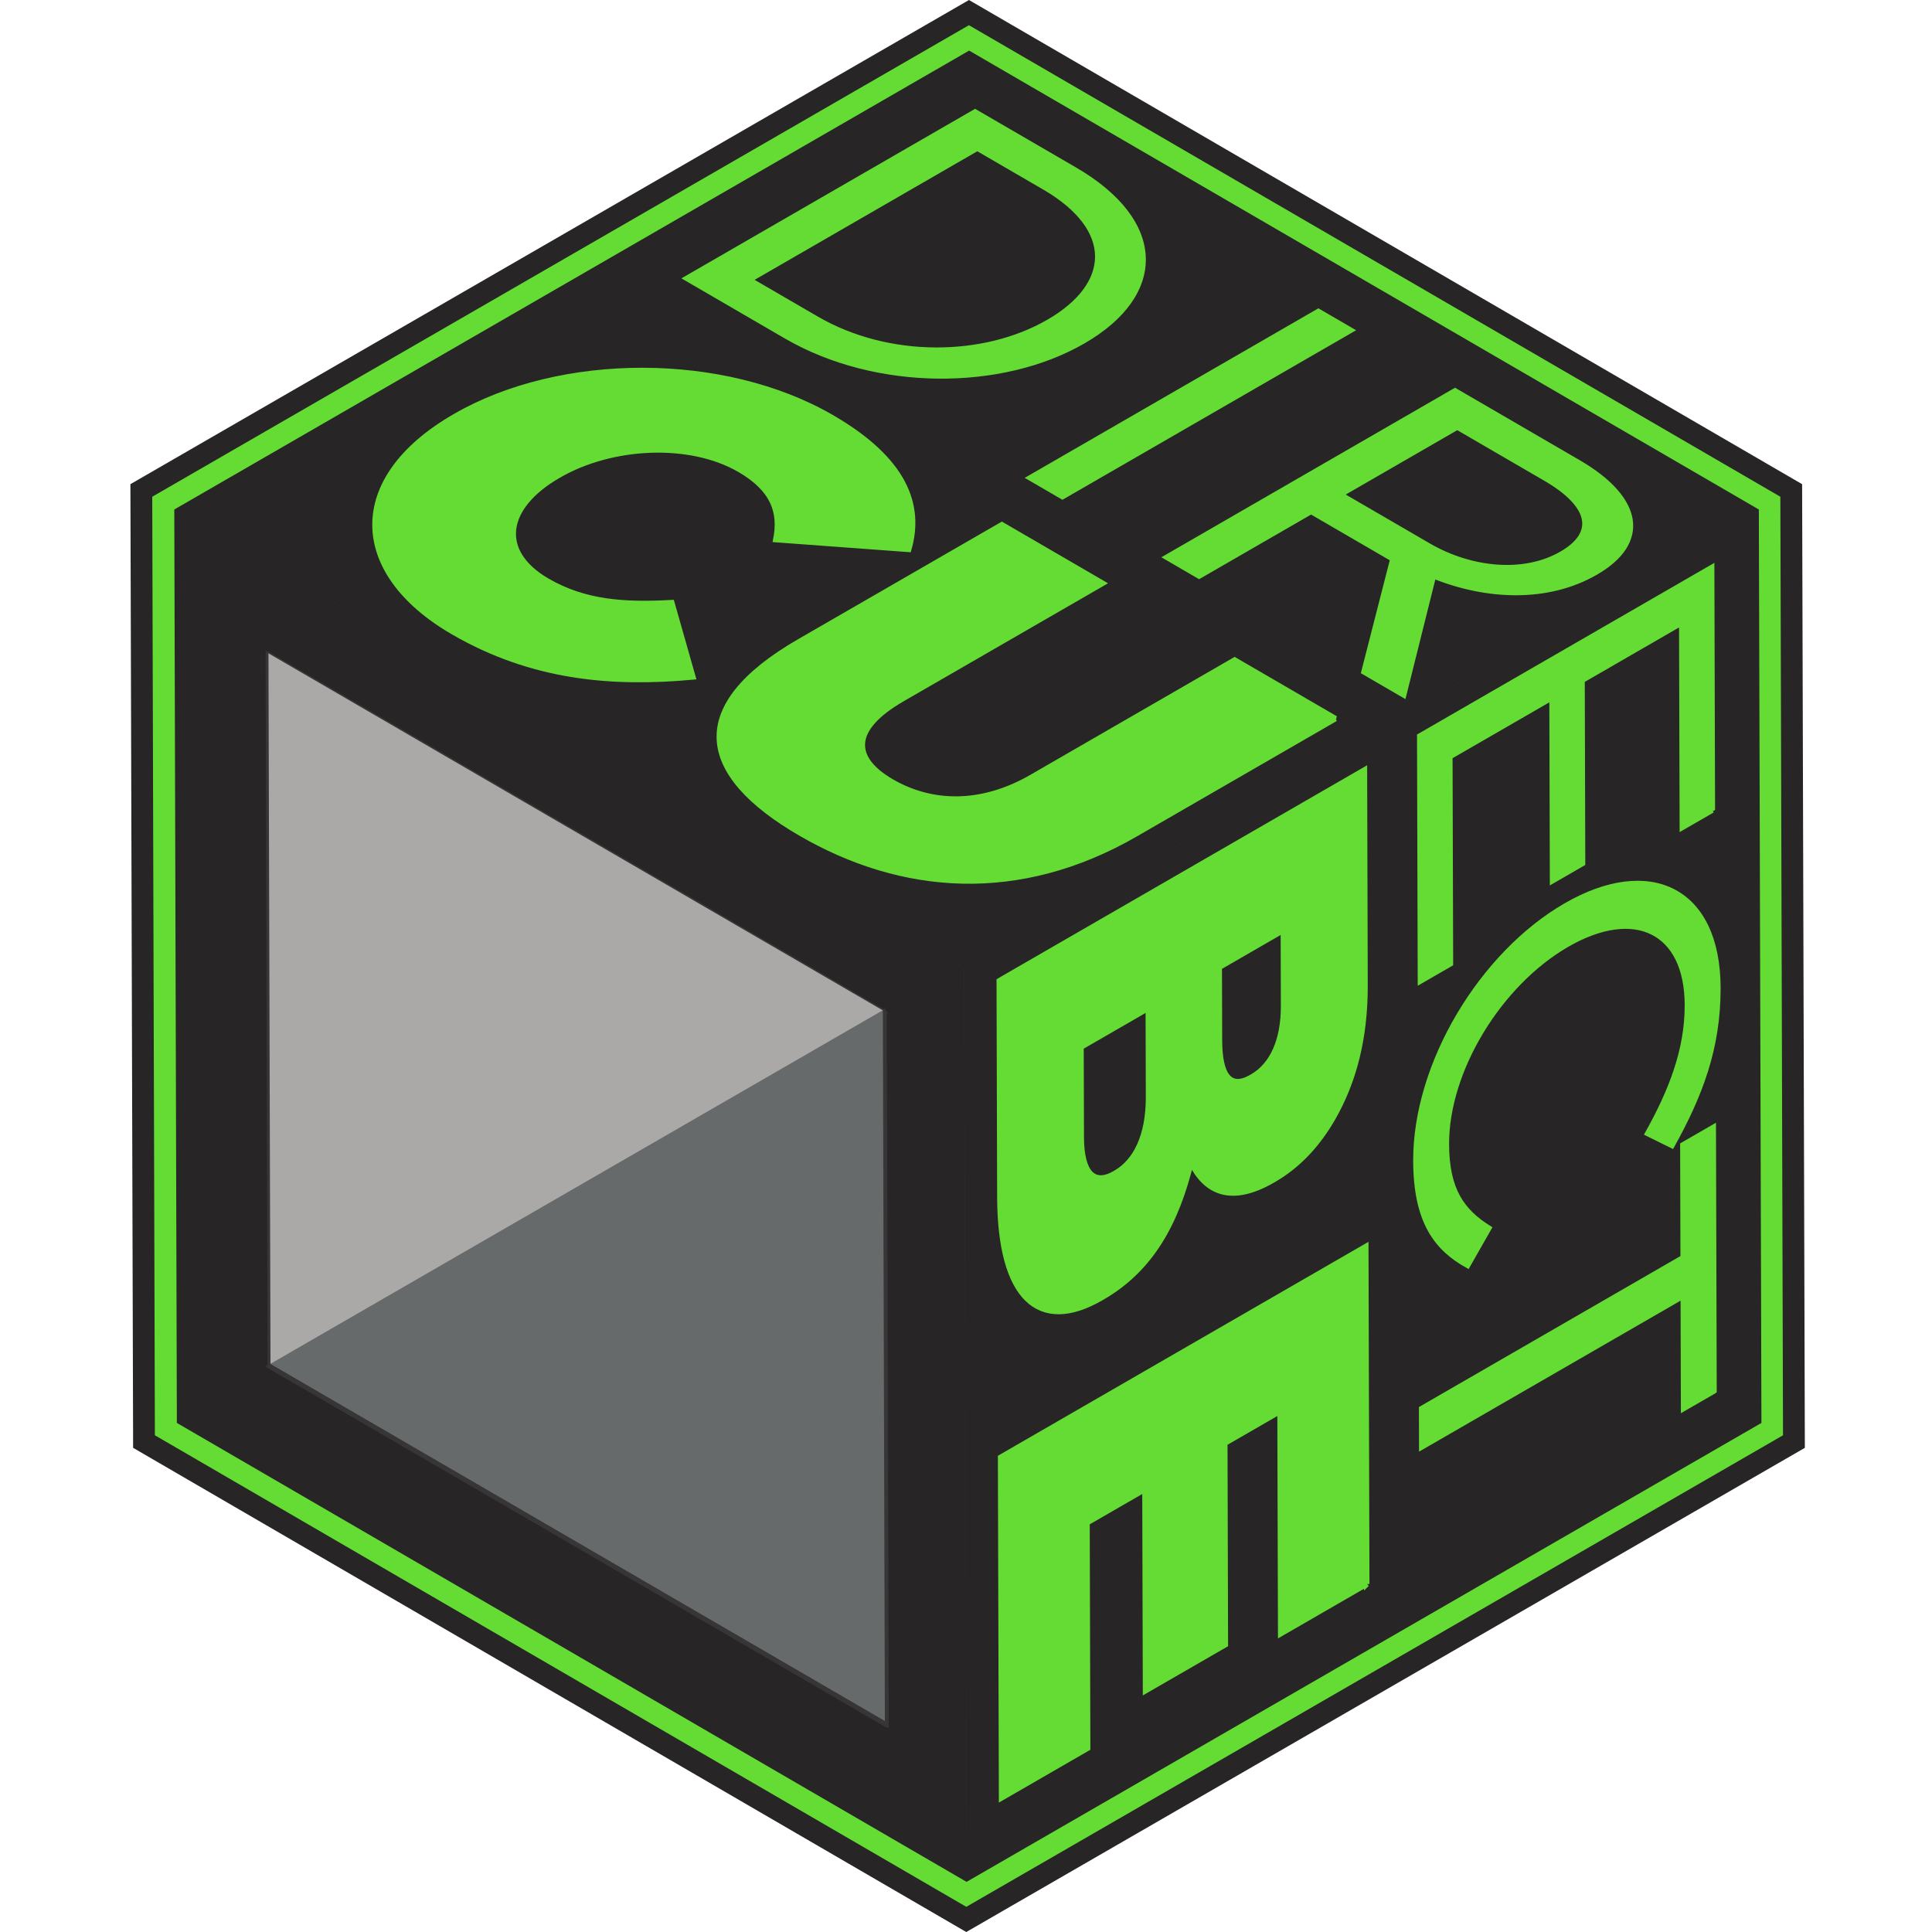
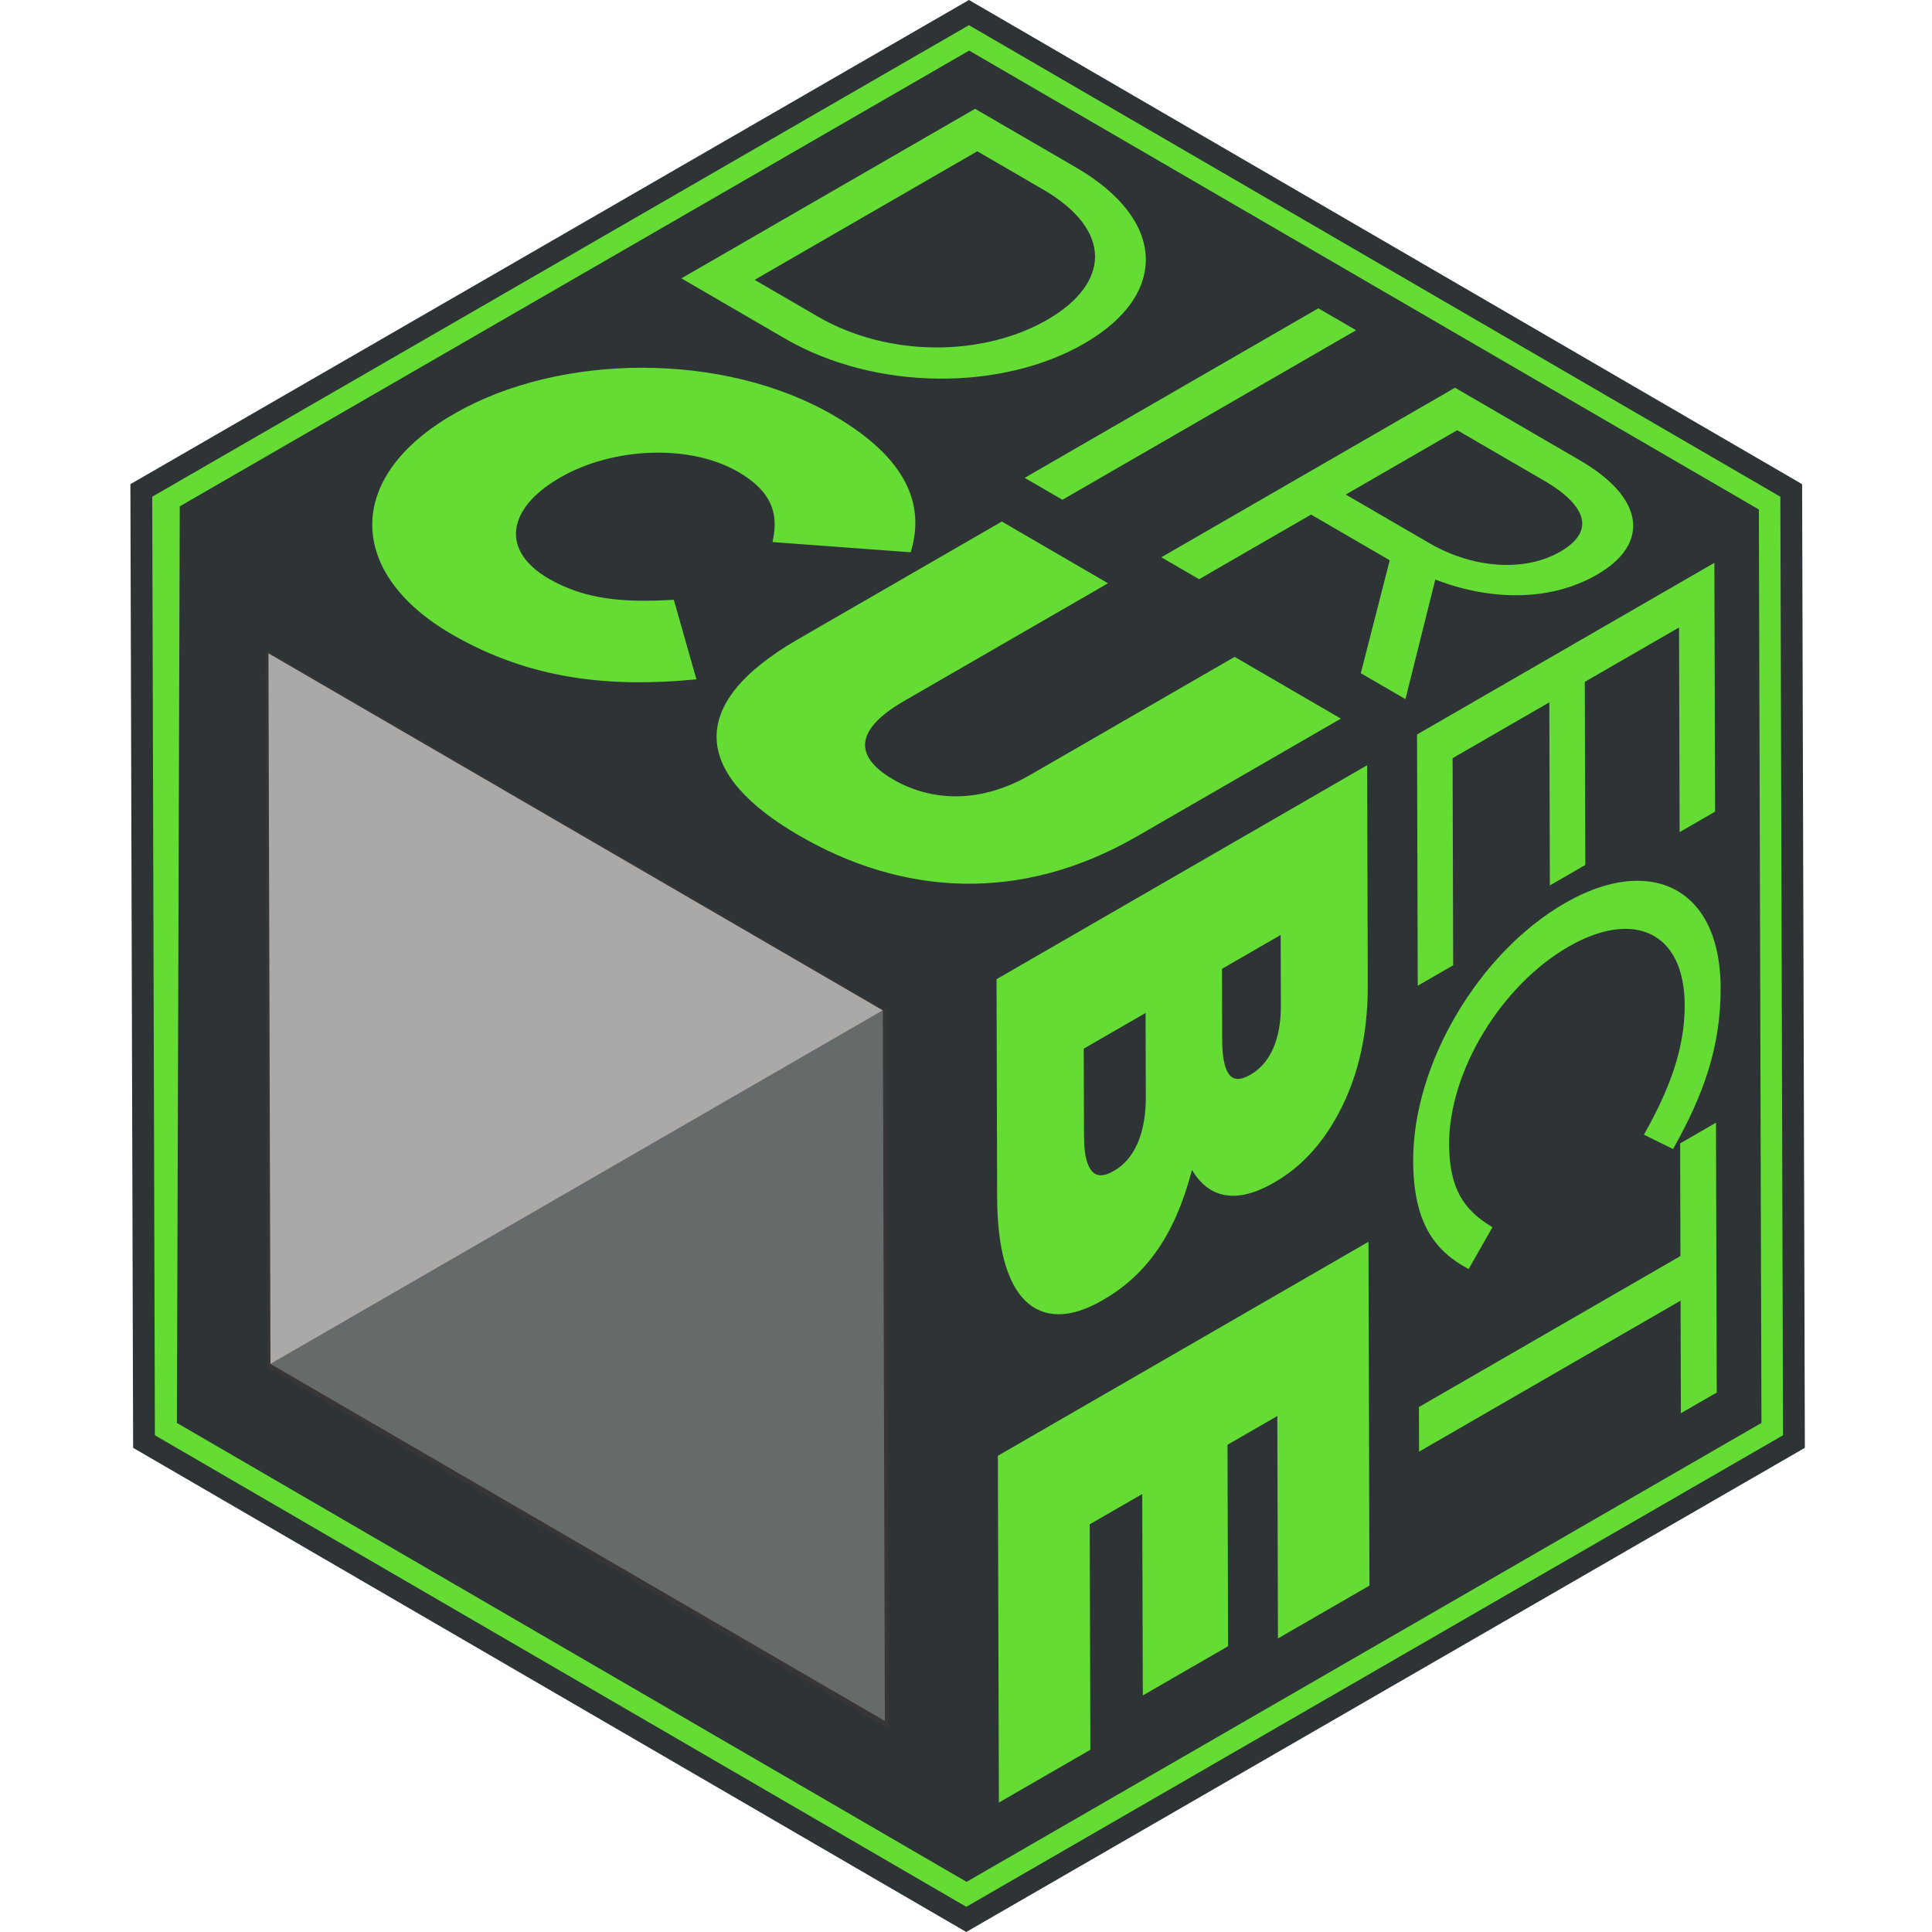
<svg xmlns="http://www.w3.org/2000/svg" id="svg4320" version="1.1" xml:space="preserve" width="200" height="200" viewBox="0 0 200 200">
  <defs id="defs4324" />
  <g id="g4328" transform="matrix(1.25,0,0,-1.25,-146.9407,674.0739)">
-     <path d="m 129.478,419.877 -0.222,78.766 68.541,39.573 68.098,-39.574 0.223,-78.767 -68.542,-39.574 -68.098,39.575 z" style="fill:#64dc34;fill-opacity:1;fill-rule:nonzero;stroke:#272525;stroke-width:1.805;stroke-linecap:butt;stroke-linejoin:miter;stroke-miterlimit:2.613;stroke-dasharray:none;stroke-opacity:1" id="path4336" />
-     <path d="m 261.41,496.023 -63.601,36.961 -64.015,-36.96 0.208,-73.565 63.601,-36.961 64.015,36.96 -0.208,73.565 z" style="fill:#373535;fill-opacity:1;fill-rule:nonzero;stroke:#272525;stroke-width:3.61;stroke-linecap:butt;stroke-linejoin:miter;stroke-miterlimit:10;stroke-dasharray:none;stroke-opacity:1" id="path4338" />
-     <path d="m 197.606,385.502 -63.6,36.96 -0.208,73.559 63.599,-36.96 0.209,-73.559 z" style="fill:#272525;fill-opacity:1;fill-rule:nonzero;stroke:none" id="path4340" />
-     <path d="m 197.397,459.06 -63.599,36.96 64.015,36.959 63.6,-36.96 -64.016,-36.96 z" style="fill:#272525;fill-opacity:1;fill-rule:nonzero;stroke:none" id="path4342" />
-     <path d="m 261.413,496.02 0.209,-73.559 -64.016,-36.959 -0.209,73.559 64.016,36.96 z" style="fill:#272525;fill-opacity:1;fill-rule:nonzero;stroke:none" id="path4344" />
-     <path d="m 179.599,516.085 18.891,10.907 5.554,-3.227 c 6,-3.487 5.673,-8.112 0.352,-11.183 -5.325,-3.075 -13.245,-3.211 -19.245,0.276 l -5.553,3.227 z m 26.937,9.12 0,0 -8.231,4.783 -23.871,-13.782 8.231,-4.783 c 7.456,-4.333 17.821,-4.315 24.574,-0.416 6.753,3.899 6.753,9.865 -0.702,14.198 z" style="fill:#64dc34;fill-opacity:1;fill-rule:nonzero;stroke:#64dc34;stroke-width:0.451;stroke-linecap:butt;stroke-linejoin:miter;stroke-miterlimit:2.613;stroke-dasharray:none;stroke-opacity:1" id="path4346" />
-     <path d="m 229.411,511.911 -2.677,1.556 -23.871,-13.782 2.677,-1.556 23.871,13.782 z" style="fill:#64dc34;fill-opacity:1;fill-rule:nonzero;stroke:#64dc34;stroke-width:0.451;stroke-linecap:butt;stroke-linejoin:miter;stroke-miterlimit:2.613;stroke-dasharray:none;stroke-opacity:1" id="path4348" />
-     <path d="m 228.552,498.303 9.685,5.591 7.32,-4.254 c 3.828,-2.226 4.292,-4.549 1.327,-6.26 -3.102,-1.791 -7.489,-1.379 -11.046,0.688 l -7.286,4.235 z m 19.698,2.659 0,0 -10.199,5.928 -23.87,-13.782 2.678,-1.556 9.272,5.354 6.775,-3.937 -2.395,-9.351 3.289,-1.912 2.464,9.864 c 4.411,-1.775 9.444,-2.01 13.435,0.295 4.293,2.478 3.772,6.064 -1.449,9.097 z" style="fill:#64dc34;fill-opacity:1;fill-rule:nonzero;stroke:#64dc34;stroke-width:0.451;stroke-linecap:butt;stroke-linejoin:miter;stroke-miterlimit:2.613;stroke-dasharray:none;stroke-opacity:1" id="path4350" />
-     <path d="m 186.457,504.671 c -8.989,5.224 -22.468,5.151 -31.17,0.127 l -0.088,-0.051 c -8.916,-5.147 -8.615,-12.885 -0.139,-17.811 6.567,-3.816 13.197,-4.355 19.877,-3.74 l -1.75,6.155 c -3.957,-0.219 -7.228,0.003 -10.321,1.8 -4.151,2.412 -3.577,6.13 0.902,8.717 l 0.083,0.048 c 4.353,2.513 10.818,2.859 14.969,0.447 2.842,-1.651 3.423,-3.572 2.982,-5.791 l 11.007,-0.811 c 1.049,3.645 -0.293,7.388 -6.352,10.91 z" style="fill:#64dc34;fill-opacity:1;fill-rule:nonzero;stroke:#64dc34;stroke-width:0.451;stroke-linecap:butt;stroke-linejoin:miter;stroke-miterlimit:2.613;stroke-dasharray:none;stroke-opacity:1" id="path4352" />
-     <path d="m 228.152,479.747 -8.351,4.853 -16.805,-9.703 c -4.184,-2.415 -8.303,-2.292 -11.61,-0.371 -3.305,1.921 -3.423,4.362 0.887,6.85 l 16.592,9.579 -8.345,4.85 -16.767,-9.68 c -9.339,-5.392 -8.352,-10.958 0.079,-15.859 8.434,-4.901 18.125,-5.642 27.766,-0.076 l 16.553,9.557 z" style="fill:#64dc34;fill-opacity:1;fill-rule:nonzero;stroke:#64dc34;stroke-width:0.451;stroke-linecap:butt;stroke-linejoin:miter;stroke-miterlimit:2.613;stroke-dasharray:none;stroke-opacity:1" id="path4354" />
-     <path d="m 259.362,472.17 -0.057,20.087 -24.176,-13.958 0.058,-20.285 2.485,1.435 -0.05,17.149 8.464,4.886 0.042,-15.162 2.486,1.435 -0.043,15.162 8.257,4.767 0.048,-16.95 2.485,1.435 z" style="fill:#64dc34;fill-opacity:1;fill-rule:nonzero;stroke:#64dc34;stroke-width:0.451;stroke-linecap:butt;stroke-linejoin:miter;stroke-miterlimit:2.613;stroke-dasharray:none;stroke-opacity:1" id="path4356" />
-     <path d="m 259.822,457.447 c -0.023,8.178 -5.672,10.798 -12.579,6.811 -6.978,-4.029 -12.454,-13.111 -12.432,-21.129 0.015,-5.041 1.719,-7.237 4.28,-8.664 l 1.756,3.081 c -2.215,1.39 -3.501,3.15 -3.512,6.958 -0.018,6.114 4.357,13.292 9.984,16.541 5.632,3.252 9.961,1.137 9.978,-5.016 0.011,-3.77 -1.361,-7.186 -3.289,-10.641 l 2.008,-0.991 c 2.272,4.096 3.819,8.01 3.805,13.051 z" style="fill:#64dc34;fill-opacity:1;fill-rule:nonzero;stroke:#64dc34;stroke-width:0.451;stroke-linecap:butt;stroke-linejoin:miter;stroke-miterlimit:2.613;stroke-dasharray:none;stroke-opacity:1" id="path4358" />
-     <path d="m 259.5,424.066 -0.062,21.825 -2.519,-1.454 0.026,-9.329 -21.658,-12.504 0.009,-3.175 21.658,12.504 0.026,-9.322 2.519,1.454 z" style="fill:#64dc34;fill-opacity:1;fill-rule:nonzero;stroke:#64dc34;stroke-width:0.451;stroke-linecap:butt;stroke-linejoin:miter;stroke-miterlimit:2.613;stroke-dasharray:none;stroke-opacity:1" id="path4360" />
-     <path d="m 207.078,452.543 5.571,3.217 0.02,-7.348 c 0.01,-3.227 -1.065,-5.338 -2.712,-6.288 l -0.083,-0.048 c -1.773,-1.024 -2.769,0.092 -2.776,3.018 l -0.021,7.45 z m 11.448,6.61 0,0 5.309,3.066 0.018,-6.255 c 0.009,-2.882 -0.938,-4.92 -2.578,-5.866 l -0.083,-0.048 c -1.774,-1.024 -2.64,0.12 -2.649,3.046 l -0.017,6.057 z m 12.073,-1.483 0,0 -0.05,17.825 -30.243,-17.46 0.051,-17.922 c 0.023,-8.293 3.195,-11.338 8.377,-8.346 l 0.089,0.052 c 4.104,2.369 6.169,6.25 7.365,11.17 1.176,-2.406 3.257,-3.496 6.754,-1.476 l 0.09,0.051 c 2.074,1.198 3.667,2.962 4.875,5.055 1.768,3.062 2.704,6.681 2.692,11.051 z" style="fill:#64dc34;fill-opacity:1;fill-rule:nonzero;stroke:#64dc34;stroke-width:0.451;stroke-linecap:butt;stroke-linejoin:miter;stroke-miterlimit:2.613;stroke-dasharray:none;stroke-opacity:1" id="path4362" />
-     <path d="m 230.74,408.076 -0.079,27.952 -30.243,-17.46 0.081,-28.202 7.128,4.116 -0.053,18.669 4.799,2.771 0.047,-16.682 6.612,3.817 -0.047,16.682 4.575,2.642 0.053,-18.42 7.128,4.116 z" style="fill:#64dc34;fill-opacity:1;fill-rule:nonzero;stroke:#64dc34;stroke-width:0.451;stroke-linecap:butt;stroke-linejoin:miter;stroke-miterlimit:2.613;stroke-dasharray:none;stroke-opacity:1" id="path4364" />
+     <path d="m 129.478,419.877 -0.222,78.766 68.541,39.573 68.098,-39.574 0.223,-78.767 -68.542,-39.574 -68.098,39.575 z" style="fill:#64dc34;fill-opacity:1;fill-rule:nonzero;stroke:none;stroke-width:1.805;stroke-linecap:butt;stroke-linejoin:miter;stroke-miterlimit:2.613;stroke-dasharray:none;stroke-opacity:1" id="path4336" />
+     <path style="color:#000000;font-style:normal;font-variant:normal;font-weight:normal;font-stretch:normal;font-size:medium;line-height:normal;font-family:sans-serif;text-indent:0;text-align:start;text-decoration:none;text-decoration-line:none;text-decoration-style:solid;text-decoration-color:#000000;letter-spacing:normal;word-spacing:normal;text-transform:none;direction:ltr;block-progression:tb;writing-mode:lr-tb;baseline-shift:baseline;text-anchor:start;white-space:normal;clip-rule:nonzero;display:inline;overflow:visible;visibility:visible;opacity:1;isolation:auto;mix-blend-mode:normal;color-interpolation:sRGB;color-interpolation-filters:linearRGB;solid-color:#000000;solid-opacity:1;fill:#2e3436;fill-opacity:1;fill-rule:nonzero;stroke:none;stroke-width:1.805;stroke-linecap:butt;stroke-linejoin:miter;stroke-miterlimit:2.613;stroke-dasharray:none;stroke-dashoffset:0;stroke-opacity:1;color-rendering:auto;image-rendering:auto;shape-rendering:auto;text-rendering:auto;enable-background:accumulate" d="m 197.574,379.26 -68.996,40.096 -0.002,0.518 -0.225,79.289 69.447,40.098 68.998,-40.098 0.227,-79.807 -69.449,-40.096 z m 0.004,2.086 67.637,39.051 -0.221,77.725 -67.197,39.053 -67.637,-39.051 0.219,-77.727 67.199,-39.051 z" id="path4352" />
+     <path style="color:#000000;font-style:normal;font-variant:normal;font-weight:normal;font-stretch:normal;font-size:medium;line-height:normal;font-family:sans-serif;text-indent:0;text-align:start;text-decoration:none;text-decoration-line:none;text-decoration-style:solid;text-decoration-color:#000000;letter-spacing:normal;word-spacing:normal;text-transform:none;direction:ltr;block-progression:tb;writing-mode:lr-tb;baseline-shift:baseline;text-anchor:start;white-space:normal;clip-rule:nonzero;display:inline;overflow:visible;visibility:visible;opacity:1;isolation:auto;mix-blend-mode:normal;color-interpolation:sRGB;color-interpolation-filters:linearRGB;solid-color:#000000;solid-opacity:1;fill:#2e3436;fill-opacity:1;fill-rule:nonzero;stroke:none;stroke-width:3.61;stroke-linecap:butt;stroke-linejoin:miter;stroke-miterlimit:10;stroke-dasharray:none;stroke-dashoffset:0;stroke-opacity:1;color-rendering:auto;image-rendering:auto;shape-rendering:auto;text-rendering:auto;enable-background:accumulate" d="m 197.6,383.412 -65.398,38.006 0.238,75.908 65.373,37.744 65.402,-38.006 0,-0.076 0.213,-75.49 -0.004,-0.004 0,-0.078 -65.824,-38.004 z" id="path4338" />
+     <path style="fill:#64dc34;fill-opacity:1;fill-rule:nonzero;stroke:#64dc34;stroke-width:0.564;stroke-linecap:butt;stroke-linejoin:miter;stroke-miterlimit:2.613;stroke-dasharray:none;stroke-opacity:1" d="M 100.939 11.59 L 71.102 28.816 L 81.389 34.795 C 90.709 40.211 103.666 40.188 112.107 35.314 C 120.549 30.441 120.548 22.985 111.229 17.568 L 100.939 11.59 z M 101.172 15.334 L 108.113 19.367 C 115.613 23.726 115.205 29.506 108.555 33.346 C 101.898 37.189 91.997 37.36 84.498 33.002 L 77.557 28.967 L 101.172 15.334 z M 136.477 32.24 L 106.637 49.467 L 109.984 51.412 L 139.822 34.186 L 136.477 32.24 z M 66.516 38.352 C 59.539 38.343 52.606 39.936 47.168 43.076 L 47.059 43.141 C 35.914 49.575 36.289 59.245 46.885 65.402 C 55.094 70.173 63.381 70.847 71.73 70.078 L 69.543 62.385 C 64.597 62.658 60.509 62.381 56.643 60.135 C 51.454 57.119 52.17 52.471 57.77 49.238 L 57.873 49.178 C 63.315 46.036 71.395 45.604 76.584 48.619 C 80.136 50.683 80.863 53.086 80.312 55.859 L 94.07 56.873 C 95.381 52.317 93.705 47.637 86.131 43.234 C 80.513 39.97 73.492 38.36 66.516 38.352 z M 150.623 40.463 L 120.785 57.689 L 124.133 59.635 L 135.723 52.943 L 144.191 57.863 L 141.197 69.553 L 145.309 71.941 L 148.389 59.611 C 153.903 61.83 160.195 62.123 165.184 59.242 C 170.55 56.144 169.897 51.663 163.371 47.871 L 150.623 40.463 z M 150.855 44.207 L 160.006 49.523 C 164.791 52.306 165.37 55.21 161.664 57.35 C 157.786 59.588 152.303 59.072 147.857 56.488 L 138.75 51.195 L 150.855 44.207 z M 103.709 54.316 L 82.752 66.418 C 71.078 73.158 72.31 80.115 82.85 86.24 C 93.392 92.366 105.507 93.293 117.559 86.336 L 138.25 74.391 L 127.811 68.324 L 106.805 80.453 C 101.574 83.472 96.426 83.317 92.293 80.916 C 88.162 78.515 88.014 75.464 93.4 72.354 L 114.141 60.379 L 103.709 54.316 z M 177.191 58.752 L 146.973 76.199 L 147.045 101.557 L 150.15 99.764 L 150.09 78.326 L 160.668 72.219 L 160.721 91.172 L 163.828 89.377 L 163.775 70.426 L 174.096 64.467 L 174.156 85.654 L 177.262 83.861 L 177.191 58.752 z M 141.246 79.705 L 103.443 101.531 L 103.506 123.934 C 103.534 134.3 107.501 138.105 113.979 134.365 L 114.09 134.301 C 119.22 131.339 121.801 126.49 123.295 120.34 C 124.765 123.347 127.367 124.708 131.738 122.184 L 131.85 122.121 C 134.442 120.624 136.433 118.417 137.943 115.801 C 140.153 111.973 141.324 107.451 141.309 101.988 L 141.246 79.705 z M 169.58 91.459 C 167.356 91.443 164.811 92.194 162.113 93.752 C 153.391 98.788 146.547 110.139 146.574 120.162 C 146.593 126.463 148.723 129.208 151.924 130.992 L 154.119 127.141 C 151.351 125.403 149.744 123.204 149.73 118.443 C 149.708 110.8 155.176 101.829 162.209 97.768 C 169.249 93.703 174.66 96.346 174.682 104.037 C 174.695 108.75 172.98 113.021 170.57 117.34 L 173.08 118.578 C 175.92 113.458 177.855 108.565 177.838 102.264 C 177.818 95.236 174.473 91.493 169.58 91.459 z M 132.854 96.301 L 132.877 104.119 C 132.888 107.721 131.703 110.27 129.652 111.453 L 129.549 111.512 C 127.331 112.792 126.249 111.363 126.238 107.705 L 126.217 100.133 L 132.854 96.301 z M 118.871 104.375 L 118.896 113.559 C 118.909 117.592 117.565 120.232 115.508 121.42 L 115.404 121.48 C 113.188 122.76 111.943 121.365 111.934 117.707 L 111.906 108.396 L 118.871 104.375 z M 177.357 116.709 L 174.209 118.527 L 174.242 130.188 L 147.17 145.818 L 147.182 149.787 L 174.254 134.156 L 174.285 145.809 L 177.434 143.992 L 177.357 116.709 z M 141.385 129.037 L 103.582 150.863 L 103.684 186.115 L 112.592 180.971 L 112.525 157.635 L 118.525 154.172 L 118.584 175.025 L 126.848 170.254 L 126.789 149.4 L 132.508 146.098 L 132.574 169.123 L 141.484 163.979 L 141.385 129.037 z " transform="matrix(0.8,0,0,-0.8,117.5525,539.2591)" id="path4346" />
    <path d="m 190.933,396.553 -50.881,29.569 -0.167,58.849 50.88,-29.569 0.168,-58.849 z" style="fill:#373535;fill-opacity:1;fill-rule:nonzero;stroke:#373535;stroke-width:0.451;stroke-linecap:butt;stroke-linejoin:miter;stroke-miterlimit:2.613;stroke-dasharray:none;stroke-opacity:1" id="path4366" />
    <path d="m 139.94,426.103 50.713,29.28 0.167,-58.847 -50.88,29.567 z" style="fill:#373535;fill-opacity:1;fill-rule:nonzero;stroke:#373535;stroke-width:0.451;stroke-linecap:butt;stroke-linejoin:miter;stroke-miterlimit:2.613;stroke-dasharray:none;stroke-opacity:1" id="path4376" />
    <path d="m 139.94,426.103 -0.167,58.85 50.88,-29.569 -50.713,-29.28 z" style="fill:#373535;fill-opacity:1;fill-rule:nonzero;stroke:#373535;stroke-width:0.451;stroke-linecap:butt;stroke-linejoin:miter;stroke-miterlimit:2.613;stroke-dasharray:none;stroke-opacity:1" id="path4378" />
    <path d="m 139.953,426.303 50.713,29.28 0.167,-58.847 -50.88,29.567 z" style="fill:#676a6b;fill-opacity:1;fill-rule:nonzero;stroke:none" id="path4380" />
    <path d="m 139.953,426.303 -0.168,58.85 50.88,-29.569 -50.713,-29.28 z" style="fill:#aaa9a7;fill-opacity:1;fill-rule:nonzero;stroke:none" id="path4382" />
  </g>
</svg>
